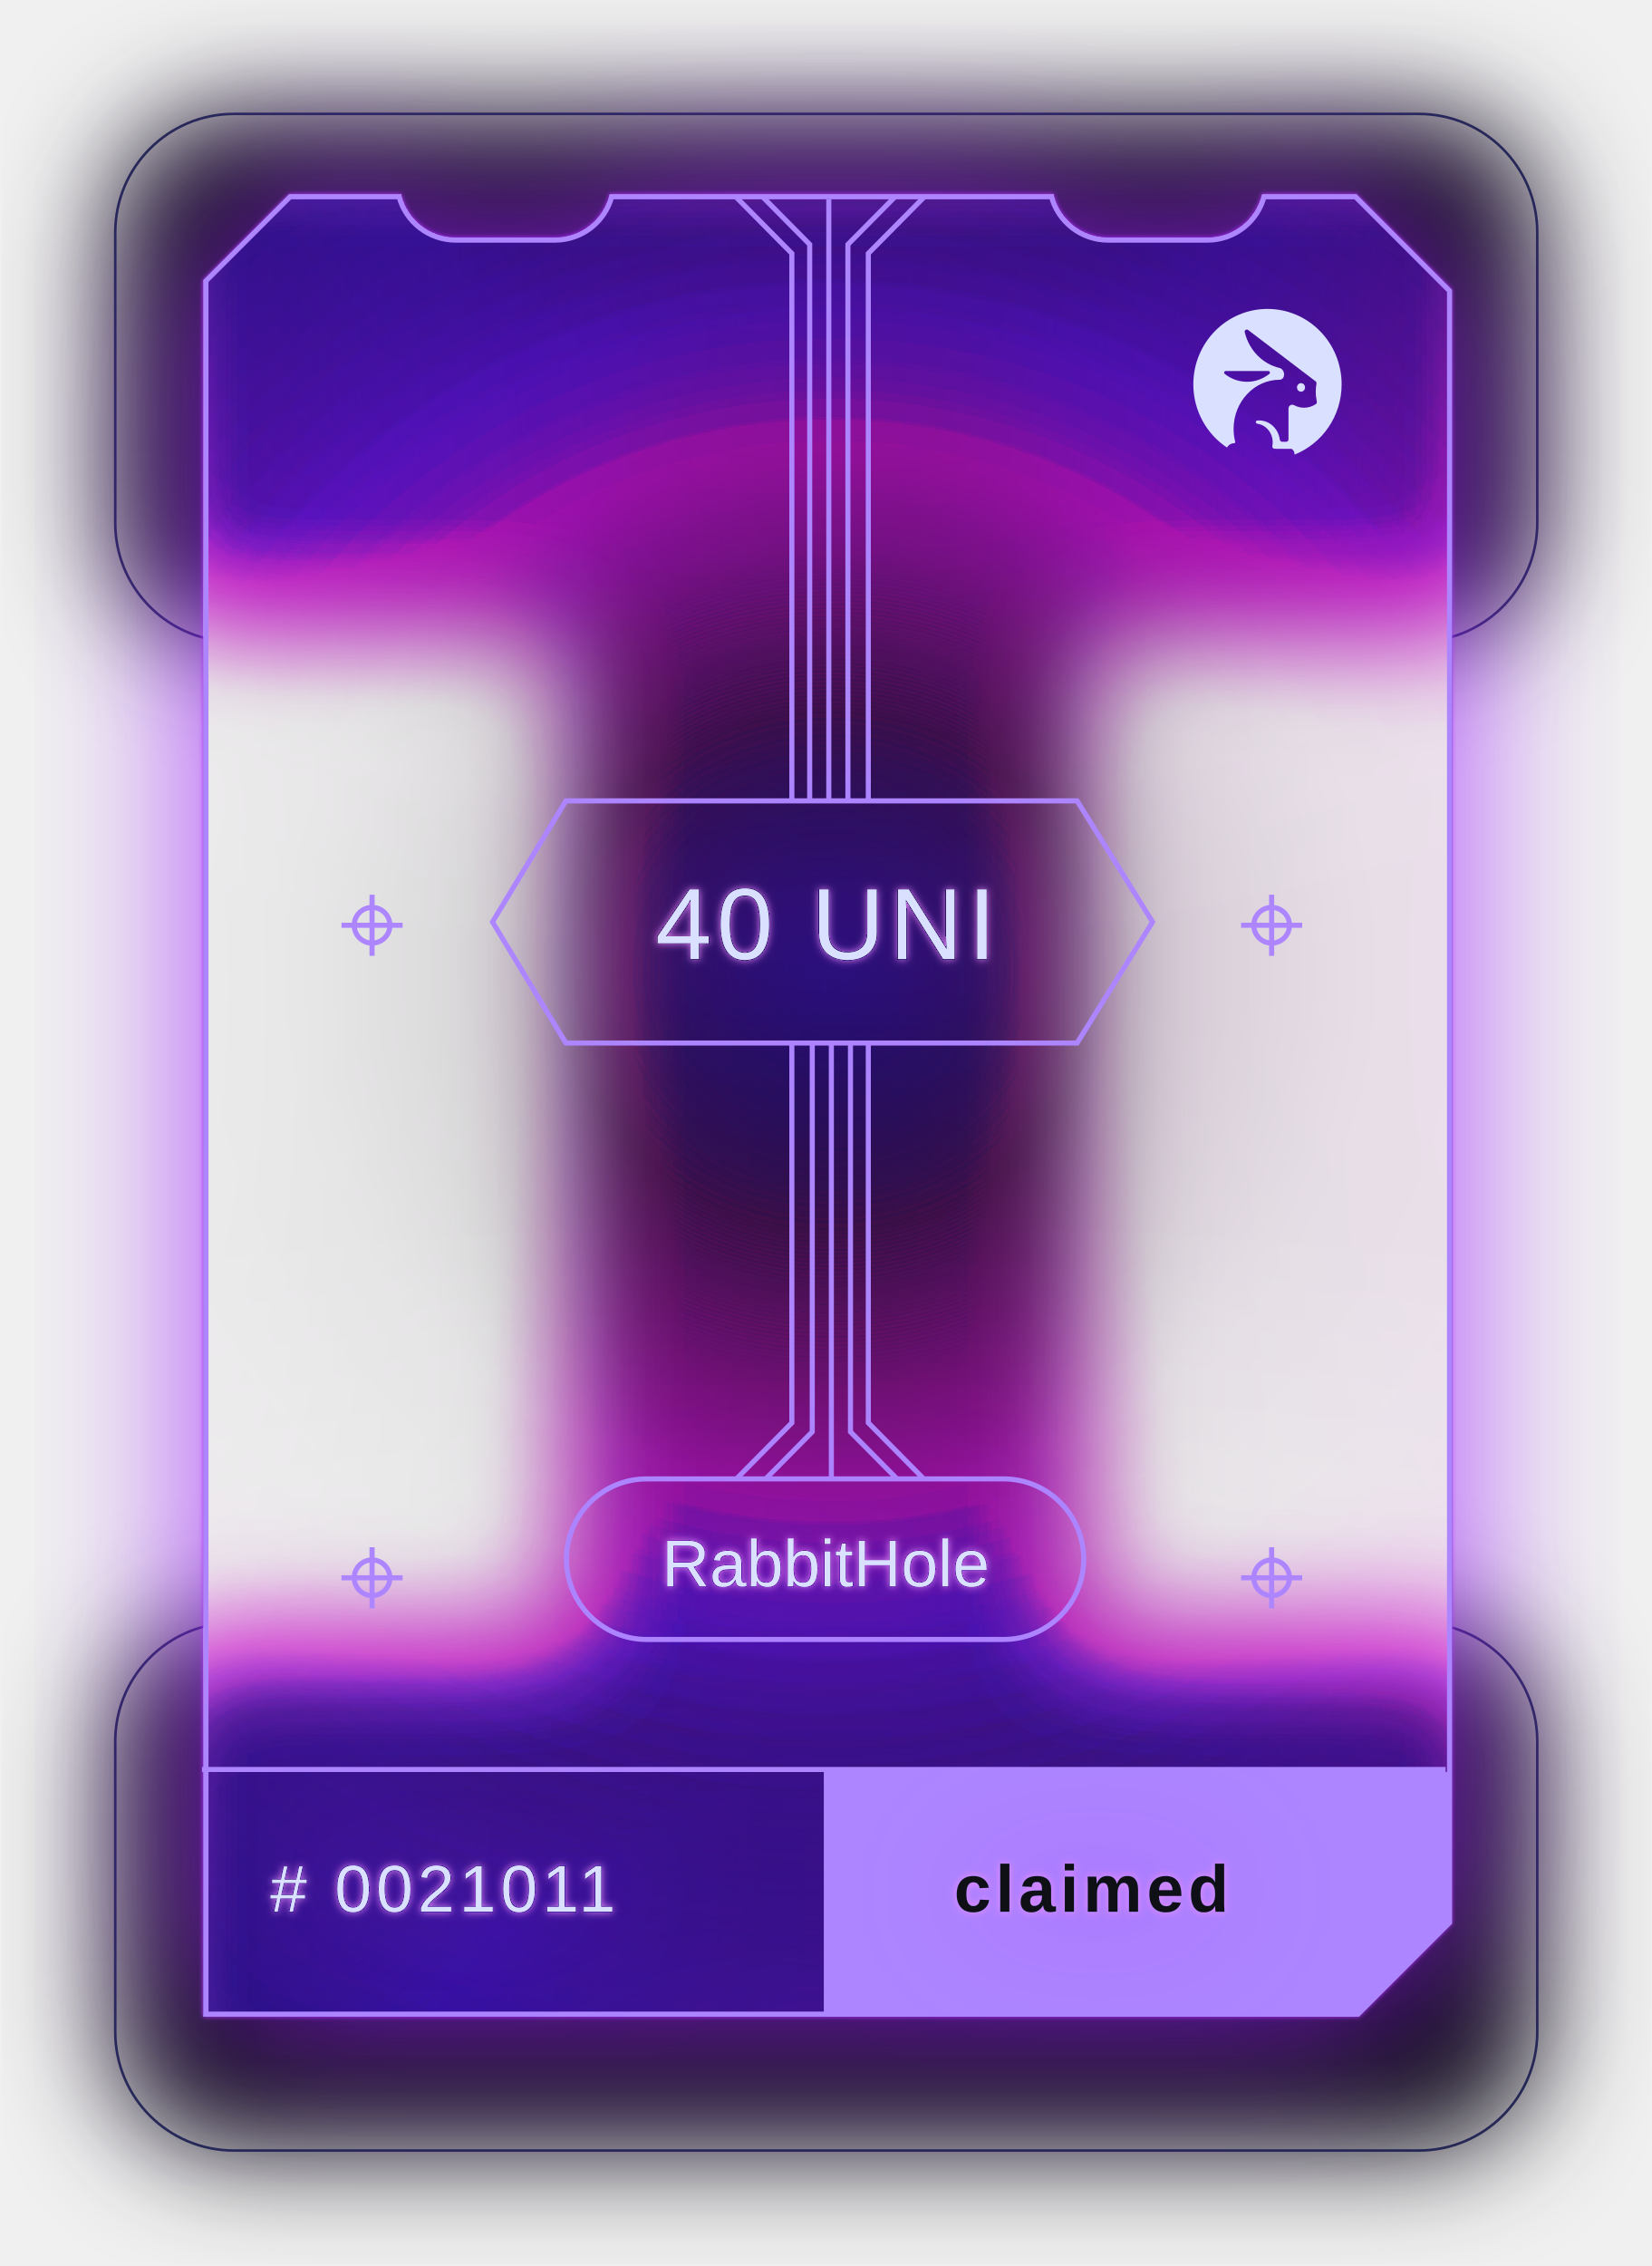
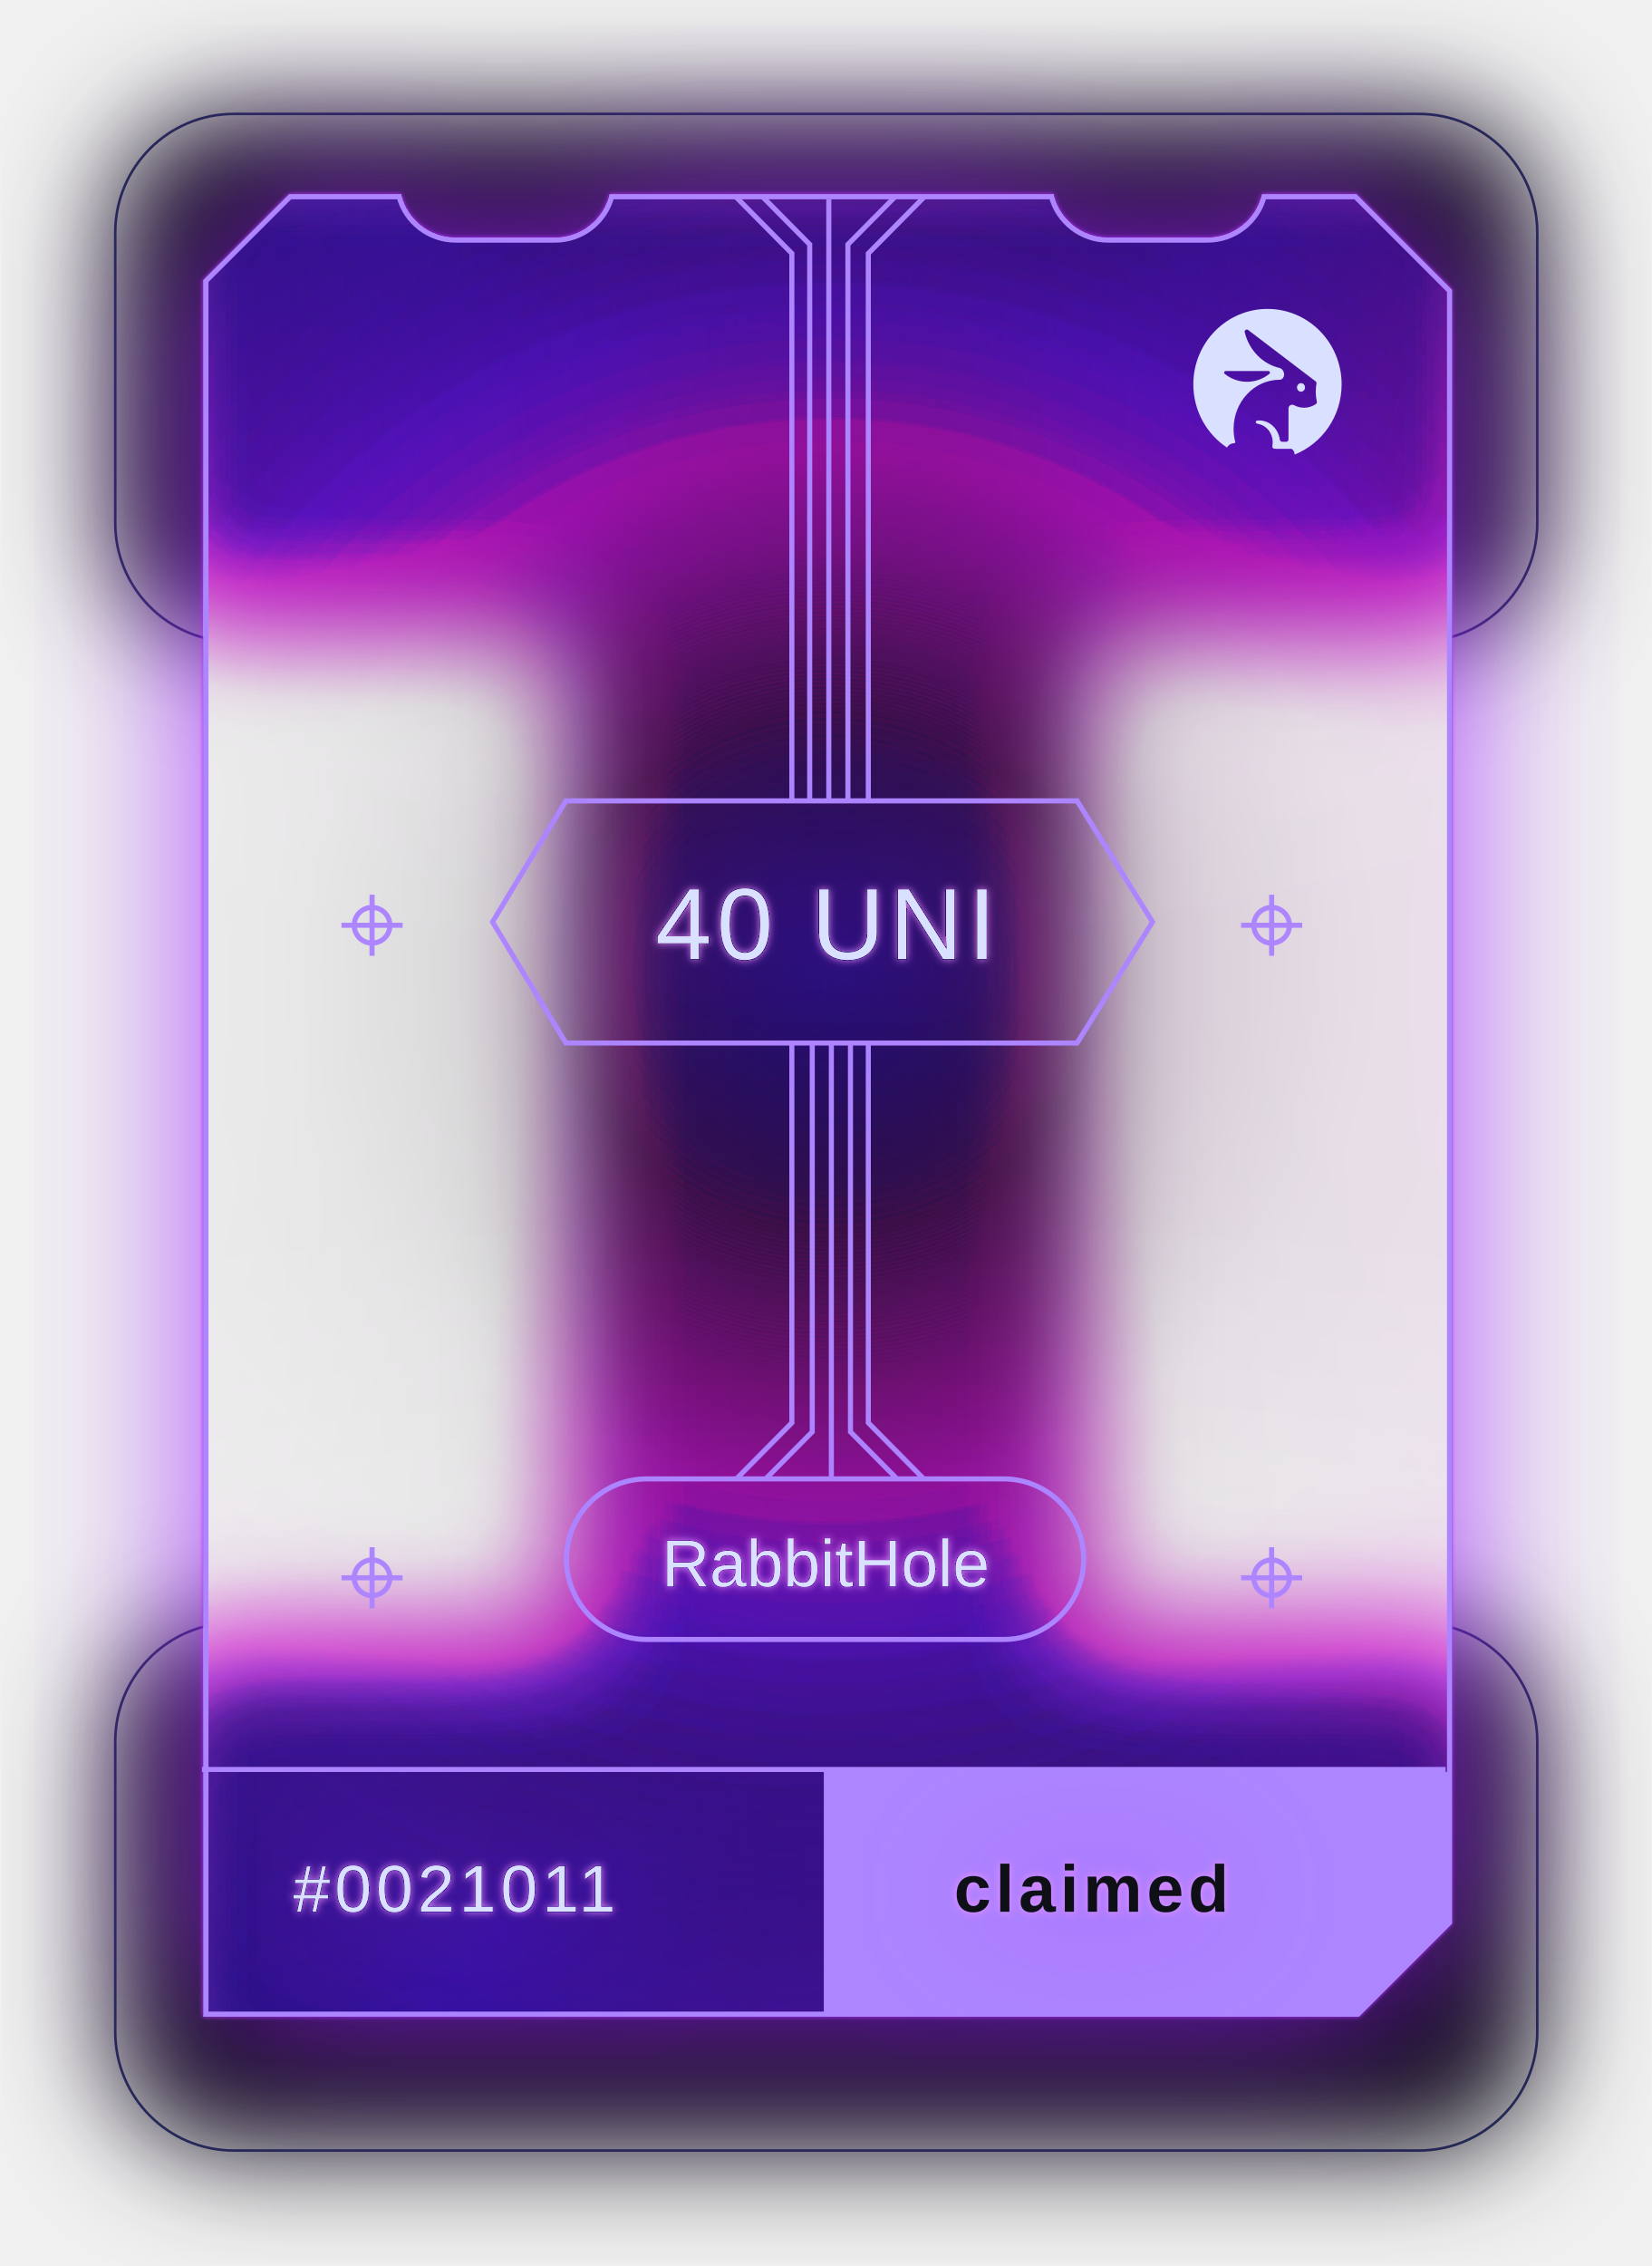
<svg xmlns="http://www.w3.org/2000/svg" xmlns:xlink="http://www.w3.org/1999/xlink" width="648" height="889" fill="none">
  <style>.B{color-interpolation-filters:sRGB}.C{flood-opacity:0}.D{fill-rule:evenodd}.E{fill-opacity:.5}.F{fill:#dae0ff}.G{font-family:Arial}.H{text-anchor:middle}.I{stroke:#ad86ff}.J{stroke-width:2}.K{shape-rendering:crispEdges}.L{dominant-baseline:middle}</style>
  <g filter="url(#B)">
    <path d="M91.731 44.195c-25.957 0-47 21.043-47 47v114c0 25.958 21.043 47 47 47H220.23v384H91.731c-25.957 0-47 21.043-47 47v114c0 25.958 21.043 47 47 47h465c25.958 0 47-21.042 47-47v-114c0-25.957-21.042-47-47-47h-128.5v-384h128.5c25.958 0 47-21.042 47-47v-114c0-25.957-21.042-47-47-47H91.731z" fill="#0f0f16" class="D" />
    <path d="M220.73 252.195v-.5h-.5H91.731c-25.681 0-46.5-20.818-46.5-46.5v-114c0-25.681 20.819-46.5 46.5-46.5h465c25.682 0 46.5 20.819 46.5 46.5v114c0 25.682-20.818 46.5-46.5 46.5h-128.5-.5v.5 384 .5h.5 128.5c25.682 0 46.5 20.819 46.5 46.5v114c0 25.682-20.818 46.5-46.5 46.5H91.731c-25.681 0-46.5-20.818-46.5-46.5v-114c0-25.681 20.819-46.5 46.5-46.5H220.23h.5v-.5-384z" stroke="#232854" />
  </g>
  <mask id="A" fill="#fff">
    <path d="M44.731 91.195c0-25.957 21.043-47 47-47h465c25.958 0 47 21.043 47 47v114c0 21.448-14.365 39.54-34 45.179v387.642c19.635 5.64 34 23.732 34 45.179v114c0 25.958-21.042 47-47 47H91.731c-25.957 0-47-21.042-47-47v-114c0-21.81 14.856-40.15 35-45.454V250.65c-20.145-5.304-35-23.645-35-45.455v-114z" class="D" />
  </mask>
  <path d="M569.73 250.374l-.276-.961-.724.208v.753h1zm0 387.642h-1v.754l.724.207.276-.961zm-489.999-.275l.255.967.745-.196v-.771h-1zm0-387.091h1v-.771l-.745-.197-.255.968zm12-207.455c-26.51 0-48 21.49-48 48h2c0-25.405 20.595-46 46-46v-2zm465 0H91.731v2h465v-2zm48 48c0-26.51-21.49-48-48-48v2c25.406 0 46 20.595 46 46h2zm0 114v-114h-2v114h2zm-34.723 46.14c20.051-5.759 34.723-24.234 34.723-46.14h-2c0 20.99-14.059 38.699-33.276 44.218l.553 1.922zm.723 386.681V250.374h-2v387.642h2zm34 45.179c0-21.905-14.672-40.381-34.723-46.14l-.553 1.922c19.217 5.52 33.276 23.229 33.276 44.218h2zm0 114v-114h-2v114h2zm-48 48c26.51 0 48-21.49 48-48h-2c0 25.405-20.594 46-46 46v2zm-464.999 0h465v-2H91.731v2zm-48-48c0 26.51 21.49 48 48 48v-2c-25.405 0-46-20.595-46-46h-2zm0-114v114h2v-114h-2zm35.745-46.421c-20.573 5.417-35.745 24.146-35.745 46.421h2c0-21.344 14.539-39.296 34.255-44.487l-.509-1.934zm-.745-386.124v387.091h2V250.65h-2zm-35-45.455c0 22.276 15.173 41.005 35.745 46.422l.509-1.935c-19.716-5.191-34.255-23.142-34.255-44.487h-2zm0-114v114h2v-114h-2z" fill="#232854" mask="url(#A)" />
  <g filter="url(#C)" class="D K">
    <use xlink:href="#N" fill="#000" fill-opacity=".01" />
  </g>
  <use xlink:href="#N" fill="#0c0b0f" fill-opacity=".26" class="D" />
  <g style="mix-blend-mode:color-dodge" filter="url(#D)" class="D K">
    <use xlink:href="#N" fill="url(#I)" fill-opacity=".99" />
  </g>
  <use xlink:href="#O" fill="url(#J)" style="mix-blend-mode:color-dodge" class="E" />
  <use xlink:href="#O" fill="url(#K)" style="mix-blend-mode:color-dodge" class="E" />
  <use xlink:href="#O" fill="url(#L)" style="mix-blend-mode:color-dodge" class="E" />
  <use xlink:href="#O" fill="url(#M)" style="mix-blend-mode:color-dodge" class="E" />
  <use xlink:href="#O" class="I J" />
  <path d="M324.27 695.195h245v58.5l-37.5 37.5h-207.5v-96z" fill="#ad86ff" />
  <path d="M325.231 315.009l-.001-236.802m-7.5 236.265V95.892l-18.5-18.697m33.5 237.277V95.892l18.5-18.697m-40.5 237.545V99.43l-22-22.234m52 237.277V99.43l22-22.234m-36.5 331.666l-.001 170.565m7.501-170.565v152.88l18.5 18.697m-33.5-171.577v152.88l-18.5 18.697m40.5-171.242v149.007l22 22.235m-52-171.775v149.54l-22 22.235m-66.683-266.243H422.67l29.6 47.5-29.6 47.5H222.047l-28.777-47.5 28.777-47.5zm.223 297.5c0-17.397 14.103-31.5 31.5-31.5h140c17.397 0 31.5 14.103 31.5 31.5s-14.103 31.5-31.5 31.5h-140c-17.397 0-31.5-14.103-31.5-31.5zm102 83.499v95m-245-96h488" class="I J" />
  <path d="M508.022 178.34c10.803-4.323 18.45-15.029 18.45-27.55 0-16.345-13.029-29.595-29.101-29.595s-29.101 13.25-29.101 29.595c0 10.385 5.259 19.52 13.217 24.802.566-1.02 1.612-1.705 2.809-1.705.265 0 .488-.247.422-.504a20.47 20.47 0 0 1-.644-5.115c0-10.652 8.105-19.287 18.104-19.287.687 0 1.293-.463 1.522-1.111l.058-.158c.471-1.26-.314-3.043-1.625-3.345-6.7-1.545-12.016-7.022-13.688-14.036-.192-.805.714-1.341 1.373-.839l26.416 20.097c.287.218.421.583.358.939-.181 1.021-.276 2.075-.276 3.152 0 1.334.146 2.633.42 3.878.079.361-.043.742-.348.951a8.24 8.24 0 0 1-4.662 1.447c-1.397 0-2.716-.351-3.88-.973-.344-.184-.74-.255-1.119-.165-.652.155-1.112.738-1.112 1.408v12.169c0 .516-.418.934-.934.934h-1.506c-.504 0-.912-.4-.978-.899-.56-4.229-3.973-7.483-8.101-7.483-.262 0-.521.013-.777.039-.304.03-.524.294-.524.6 0 .335.264.607.596.653 3.399.471 6.024 3.553 6.024 7.285a7.83 7.83 0 0 1-.137 1.464c-.101.527.278 1.059.815 1.059h.762a.02.02 0 0 1 .02.02.02.02 0 0 0 .02.02h5.894c.065 0 .128.025.174.071h0a15.52 15.52 0 0 1 .509.52c.35.38.492.915.55 1.662zm-27.419-31.65c-.488-.389-.193-1.126.431-1.126h16.626c.624 0 .919.737.431 1.126-2.436 1.94-5.463 3.089-8.744 3.089s-6.309-1.149-8.744-3.089zm31.5 5.303c0 .922-.705 1.669-1.575 1.669s-1.575-.747-1.575-1.669.705-1.669 1.575-1.669 1.575.748 1.575 1.669z" class="D F" />
  <g filter="url(#E)" class="G">
    <text fill="#0f0f16" xml:space="preserve" style="white-space:pre" font-size="26" font-weight="bold" letter-spacing="0.07em">
      <tspan x="450" y="750" class="H">
claimed
</tspan>
    </text>
  </g>
  <g filter="url(#F)" class="F G">
    <text xml:space="preserve" style="white-space:pre" font-size="26" letter-spacing="0.07em">
-       <tspan x="200" y="750" class="H">#
- 0021011
+       <tspan x="200" y="750" class="H">
+ #0021011
</tspan>
    </text>
  </g>
  <g filter="url(#G)" class="F G H L">
    <text font-size="26" letter-spacing="0em" x="50%" y="615">
      <tspan>RabbitHole</tspan>
    </text>
  </g>
  <g filter="url(#H)" class="F G H L">
    <text font-size="39.758" letter-spacing="0.05em" x="50%" y="365">
40 UNI
</text>
  </g>
  <g class="I J">
    <use xlink:href="#P" />
    <use xlink:href="#P" x="-353" />
    <use xlink:href="#P" y="256" />
    <use xlink:href="#P" x="-353" y="256" />
  </g>
  <defs>
    <filter id="B" x=".73" y=".195" width="647" height="888" filterUnits="userSpaceOnUse" class="B">
      <feFlood class="C" />
      <feBlend in="SourceGraphic" />
      <feGaussianBlur stdDeviation="22" />
    </filter>
    <filter id="C" x="13.816" y="10.195" width="622" height="847" filterUnits="userSpaceOnUse" class="B">
      <feFlood result="A" class="C" />
      <feColorMatrix in="SourceAlpha" values="0 0 0 0 0 0 0 0 0 0 0 0 0 0 0 0 0 0 127 0" result="B" />
      <feOffset />
      <feGaussianBlur stdDeviation="1" />
      <feComposite in2="B" operator="out" />
      <feColorMatrix values="0 0 0 0 0.756 0 0 0 0 0.237 0 0 0 0 1 0 0 0 1 0" />
      <feBlend in2="A" result="C" />
      <feColorMatrix in="SourceAlpha" values="0 0 0 0 0 0 0 0 0 0 0 0 0 0 0 0 0 0 127 0" result="B" />
      <feOffset />
      <feGaussianBlur stdDeviation="33" />
      <feComposite in2="B" operator="out" />
      <feColorMatrix values="0 0 0 0 0.61 0 0 0 0 0.113 0 0 0 0 1 0 0 0 0.83 0" />
      <feBlend in2="C" />
      <feBlend in="SourceGraphic" result="E" />
      <feColorMatrix in="SourceAlpha" values="0 0 0 0 0 0 0 0 0 0 0 0 0 0 0 0 0 0 127 0" result="B" />
      <feOffset />
      <feGaussianBlur stdDeviation="1" />
      <feComposite in2="B" operator="arithmetic" k2="-1" k3="1" />
      <feColorMatrix values="0 0 0 0 0.63 0 0 0 0 0.537 0 0 0 0 1 0 0 0 1 0" />
      <feBlend in2="E" />
    </filter>
    <filter id="D" x="75.816" y="76.195" width="498" height="723" filterUnits="userSpaceOnUse" class="B">
      <feFlood result="A" class="C" />
      <feColorMatrix in="SourceAlpha" values="0 0 0 0 0 0 0 0 0 0 0 0 0 0 0 0 0 0 127 0" result="B" />
      <feOffset dy="4" />
      <feGaussianBlur stdDeviation="2" />
      <feComposite in2="B" operator="out" />
      <feColorMatrix values="0 0 0 0 0 0 0 0 0 0 0 0 0 0 0 0 0 0 0.25 0" />
      <feBlend in2="A" />
      <feBlend in="SourceGraphic" />
    </filter>
    <filter id="E" x="309.608" y="675.584" width="274.921" height="136.611" filterUnits="userSpaceOnUse" class="B">
      <feFlood result="A" class="C" />
      <feColorMatrix in="SourceAlpha" values="0 0 0 0 0 0 0 0 0 0 0 0 0 0 0 0 0 0 127 0" result="B" />
      <feOffset />
      <feGaussianBlur stdDeviation="1.5" />
      <feComposite in2="B" operator="out" />
      <feColorMatrix values="0 0 0 0 0.967 0 0 0 0 0.586 0 0 0 0 1 0 0 0 0.87 0" />
      <feBlend in2="A" result="C" />
      <feColorMatrix in="SourceAlpha" values="0 0 0 0 0 0 0 0 0 0 0 0 0 0 0 0 0 0 127 0" result="B" />
      <feOffset />
      <feGaussianBlur stdDeviation="29.5" />
      <feComposite in2="B" operator="out" />
      <feColorMatrix values="0 0 0 0 0.624 0 0 0 0 0.146 0 0 0 0 1 0 0 0 0.91 0" />
      <feBlend in2="C" />
      <feBlend in="SourceGraphic" />
    </filter>
    <filter id="F" x="101.536" y="670.267" width="196.107" height="137.246" filterUnits="userSpaceOnUse" class="B">
      <feFlood result="A" class="C" />
      <feColorMatrix in="SourceAlpha" values="0 0 0 0 0 0 0 0 0 0 0 0 0 0 0 0 0 0 127 0" result="B" />
      <feOffset />
      <feGaussianBlur stdDeviation="1.5" />
      <feComposite in2="B" operator="out" />
      <feColorMatrix values="0 0 0 0 0.967 0 0 0 0 0.586 0 0 0 0 1 0 0 0 0.87 0" />
      <feBlend in2="A" result="C" />
      <feColorMatrix in="SourceAlpha" values="0 0 0 0 0 0 0 0 0 0 0 0 0 0 0 0 0 0 127 0" result="B" />
      <feOffset />
      <feGaussianBlur stdDeviation="29.5" />
      <feComposite in2="B" operator="out" />
      <feColorMatrix values="0 0 0 0 0.624 0 0 0 0 0.146 0 0 0 0 1 0 0 0 0.91 0" />
      <feBlend in2="C" />
      <feBlend in="SourceGraphic" />
    </filter>
    <filter id="G" x="203.166" y="543.389" width="243.62" height="136.916" filterUnits="userSpaceOnUse" class="B">
      <feFlood result="A" class="C" />
      <feColorMatrix in="SourceAlpha" values="0 0 0 0 0 0 0 0 0 0 0 0 0 0 0 0 0 0 127 0" result="B" />
      <feOffset />
      <feGaussianBlur stdDeviation="1.5" />
      <feComposite in2="B" operator="out" />
      <feColorMatrix values="0 0 0 0 0.967 0 0 0 0 0.586 0 0 0 0 1 0 0 0 0.87 0" />
      <feBlend in2="A" result="C" />
      <feColorMatrix in="SourceAlpha" values="0 0 0 0 0 0 0 0 0 0 0 0 0 0 0 0 0 0 127 0" result="B" />
      <feOffset />
      <feGaussianBlur stdDeviation="29.5" />
      <feComposite in2="B" operator="out" />
      <feColorMatrix values="0 0 0 0 0.624 0 0 0 0 0.146 0 0 0 0 1 0 0 0 0.91 0" />
      <feBlend in2="C" />
      <feBlend in="SourceGraphic" />
    </filter>
    <filter id="H" x="196.876" y="290.619" width="247.7" height="147.062" filterUnits="userSpaceOnUse" class="B">
      <feFlood result="A" class="C" />
      <feColorMatrix in="SourceAlpha" values="0 0 0 0 0 0 0 0 0 0 0 0 0 0 0 0 0 0 127 0" result="B" />
      <feOffset />
      <feGaussianBlur stdDeviation="1.5" />
      <feComposite in2="B" operator="out" />
      <feColorMatrix values="0 0 0 0 0.967 0 0 0 0 0.586 0 0 0 0 1 0 0 0 0.87 0" />
      <feBlend in2="A" result="C" />
      <feColorMatrix in="SourceAlpha" values="0 0 0 0 0 0 0 0 0 0 0 0 0 0 0 0 0 0 127 0" result="B" />
      <feOffset />
      <feGaussianBlur stdDeviation="29.5" />
      <feComposite in2="B" operator="out" />
      <feColorMatrix values="0 0 0 0 0.624 0 0 0 0 0.146 0 0 0 0 1 0 0 0 0.91 0" />
      <feBlend in2="C" />
      <feBlend in="SourceGraphic" />
    </filter>
    <radialGradient id="I" cx="0" cy="0" r="1" gradientTransform="matrix(784.184,0,0,761.17,325.816,380.195)" xlink:href="#Q">
      <stop offset=".01" stop-color="#bd00ff" stop-opacity=".39" />
      <stop offset=".135" stop-color="#ec7bff" stop-opacity=".22" />
      <stop offset=".271" stop-color="#f25aff" stop-opacity=".48" />
      <stop offset="1" stop-color="#010039" stop-opacity=".69" />
    </radialGradient>
    <radialGradient id="J" cx="0" cy="0" r="1" gradientTransform="translate(320.316 57.1953) rotate(88.6238) scale(333.096 579.761)" xlink:href="#Q">
      <stop stop-color="#8f00ff" stop-opacity=".51" />
      <stop offset="1" stop-color="#1c231b" stop-opacity="0" />
      <stop offset="1" stop-opacity="0" />
    </radialGradient>
    <radialGradient id="K" cx="0" cy="0" r="1" gradientTransform="matrix(2.112515728529184e-14,-345,877.774,5.3748155973738444e-14,327.816,815.695)" xlink:href="#Q">
      <stop stop-color="#c13fff" />
      <stop offset="1" stop-color="#1c231b" stop-opacity="0" />
      <stop offset="1" stop-color="#c00dff" stop-opacity="0" />
    </radialGradient>
    <radialGradient id="L" cx="0" cy="0" r="1" gradientTransform="matrix(267.9995,-2.000018,8.57209,1148.648,64.3164,384.195)" xlink:href="#Q">
      <stop stop-color="#b946ff" />
      <stop offset="1" stop-color="#1c231b" stop-opacity="0" />
      <stop offset="1" stop-color="#860dff" stop-opacity="0" />
    </radialGradient>
    <radialGradient id="M" cx="0" cy="0" r="1" gradientTransform="matrix(-242,2.963645253936595e-14,-1.5644005606348036e-13,-1277.43,574.316,382.195)" xlink:href="#Q">
      <stop stop-color="#dd0fff" stop-opacity=".91" />
      <stop offset="1" stop-color="#1c231b" stop-opacity="0" />
      <stop offset="1" stop-color="#a30dff" stop-opacity="0" />
    </radialGradient>
    <path id="N" d="M413.387 76.195H239.246c-2.264 9.741-10.999 17-21.43 17h-39c-10.43 0-19.165-7.259-21.429-17h-43.979l-33.592 33.592v681.408h453.501l36.499-36.5v-641l-37.5-37.5h-37.07c-2.264 9.741-10.999 17-21.43 17h-39c-10.43 0-19.165-7.259-21.429-17z" />
    <path id="O" d="M217.816 94.195c10.628 0 19.57-7.207 22.21-17h172.581c2.64 9.793 11.582 17 22.209 17h39c10.628 0 19.57-7.207 22.21-17h35.876l36.914 36.915v640.171l-35.914 35.914H80.816V110.201l33.006-33.006h42.785c2.64 9.793 11.582 17 22.209 17h39z" />
    <path id="P" d="M499 351v12m0 0v12m0-12h-12m12 0h12m-12 7a7 7 0 1 1 0-14 7 7 0 1 1 0 14z" />
    <linearGradient id="Q" gradientUnits="userSpaceOnUse" />
  </defs>
</svg>
